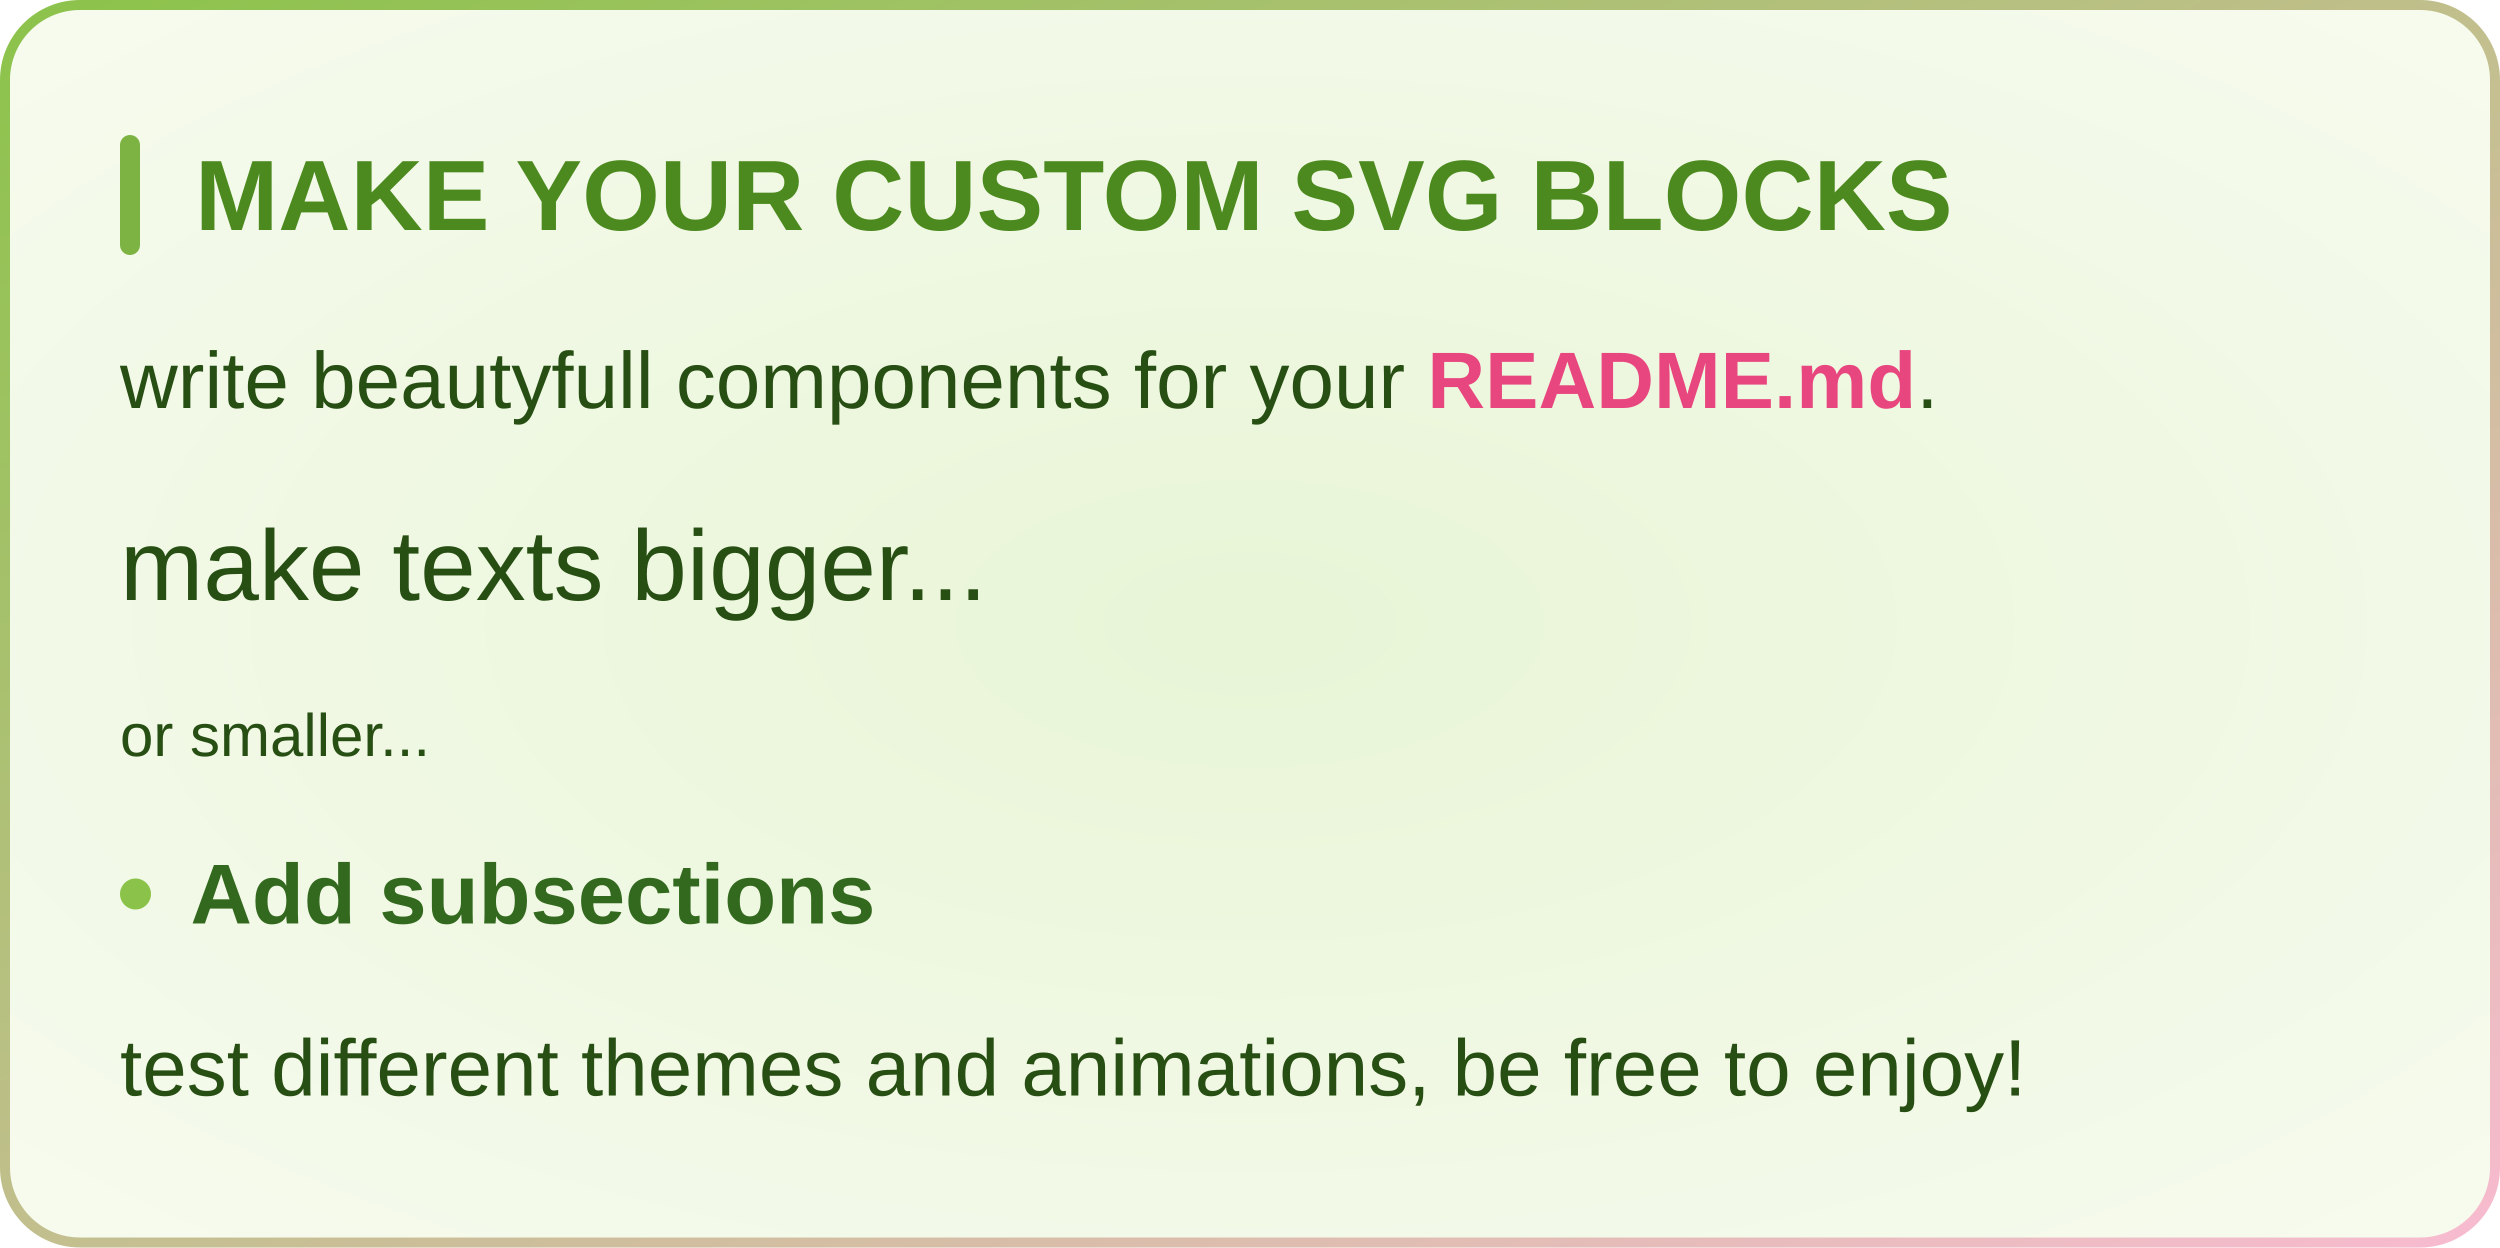
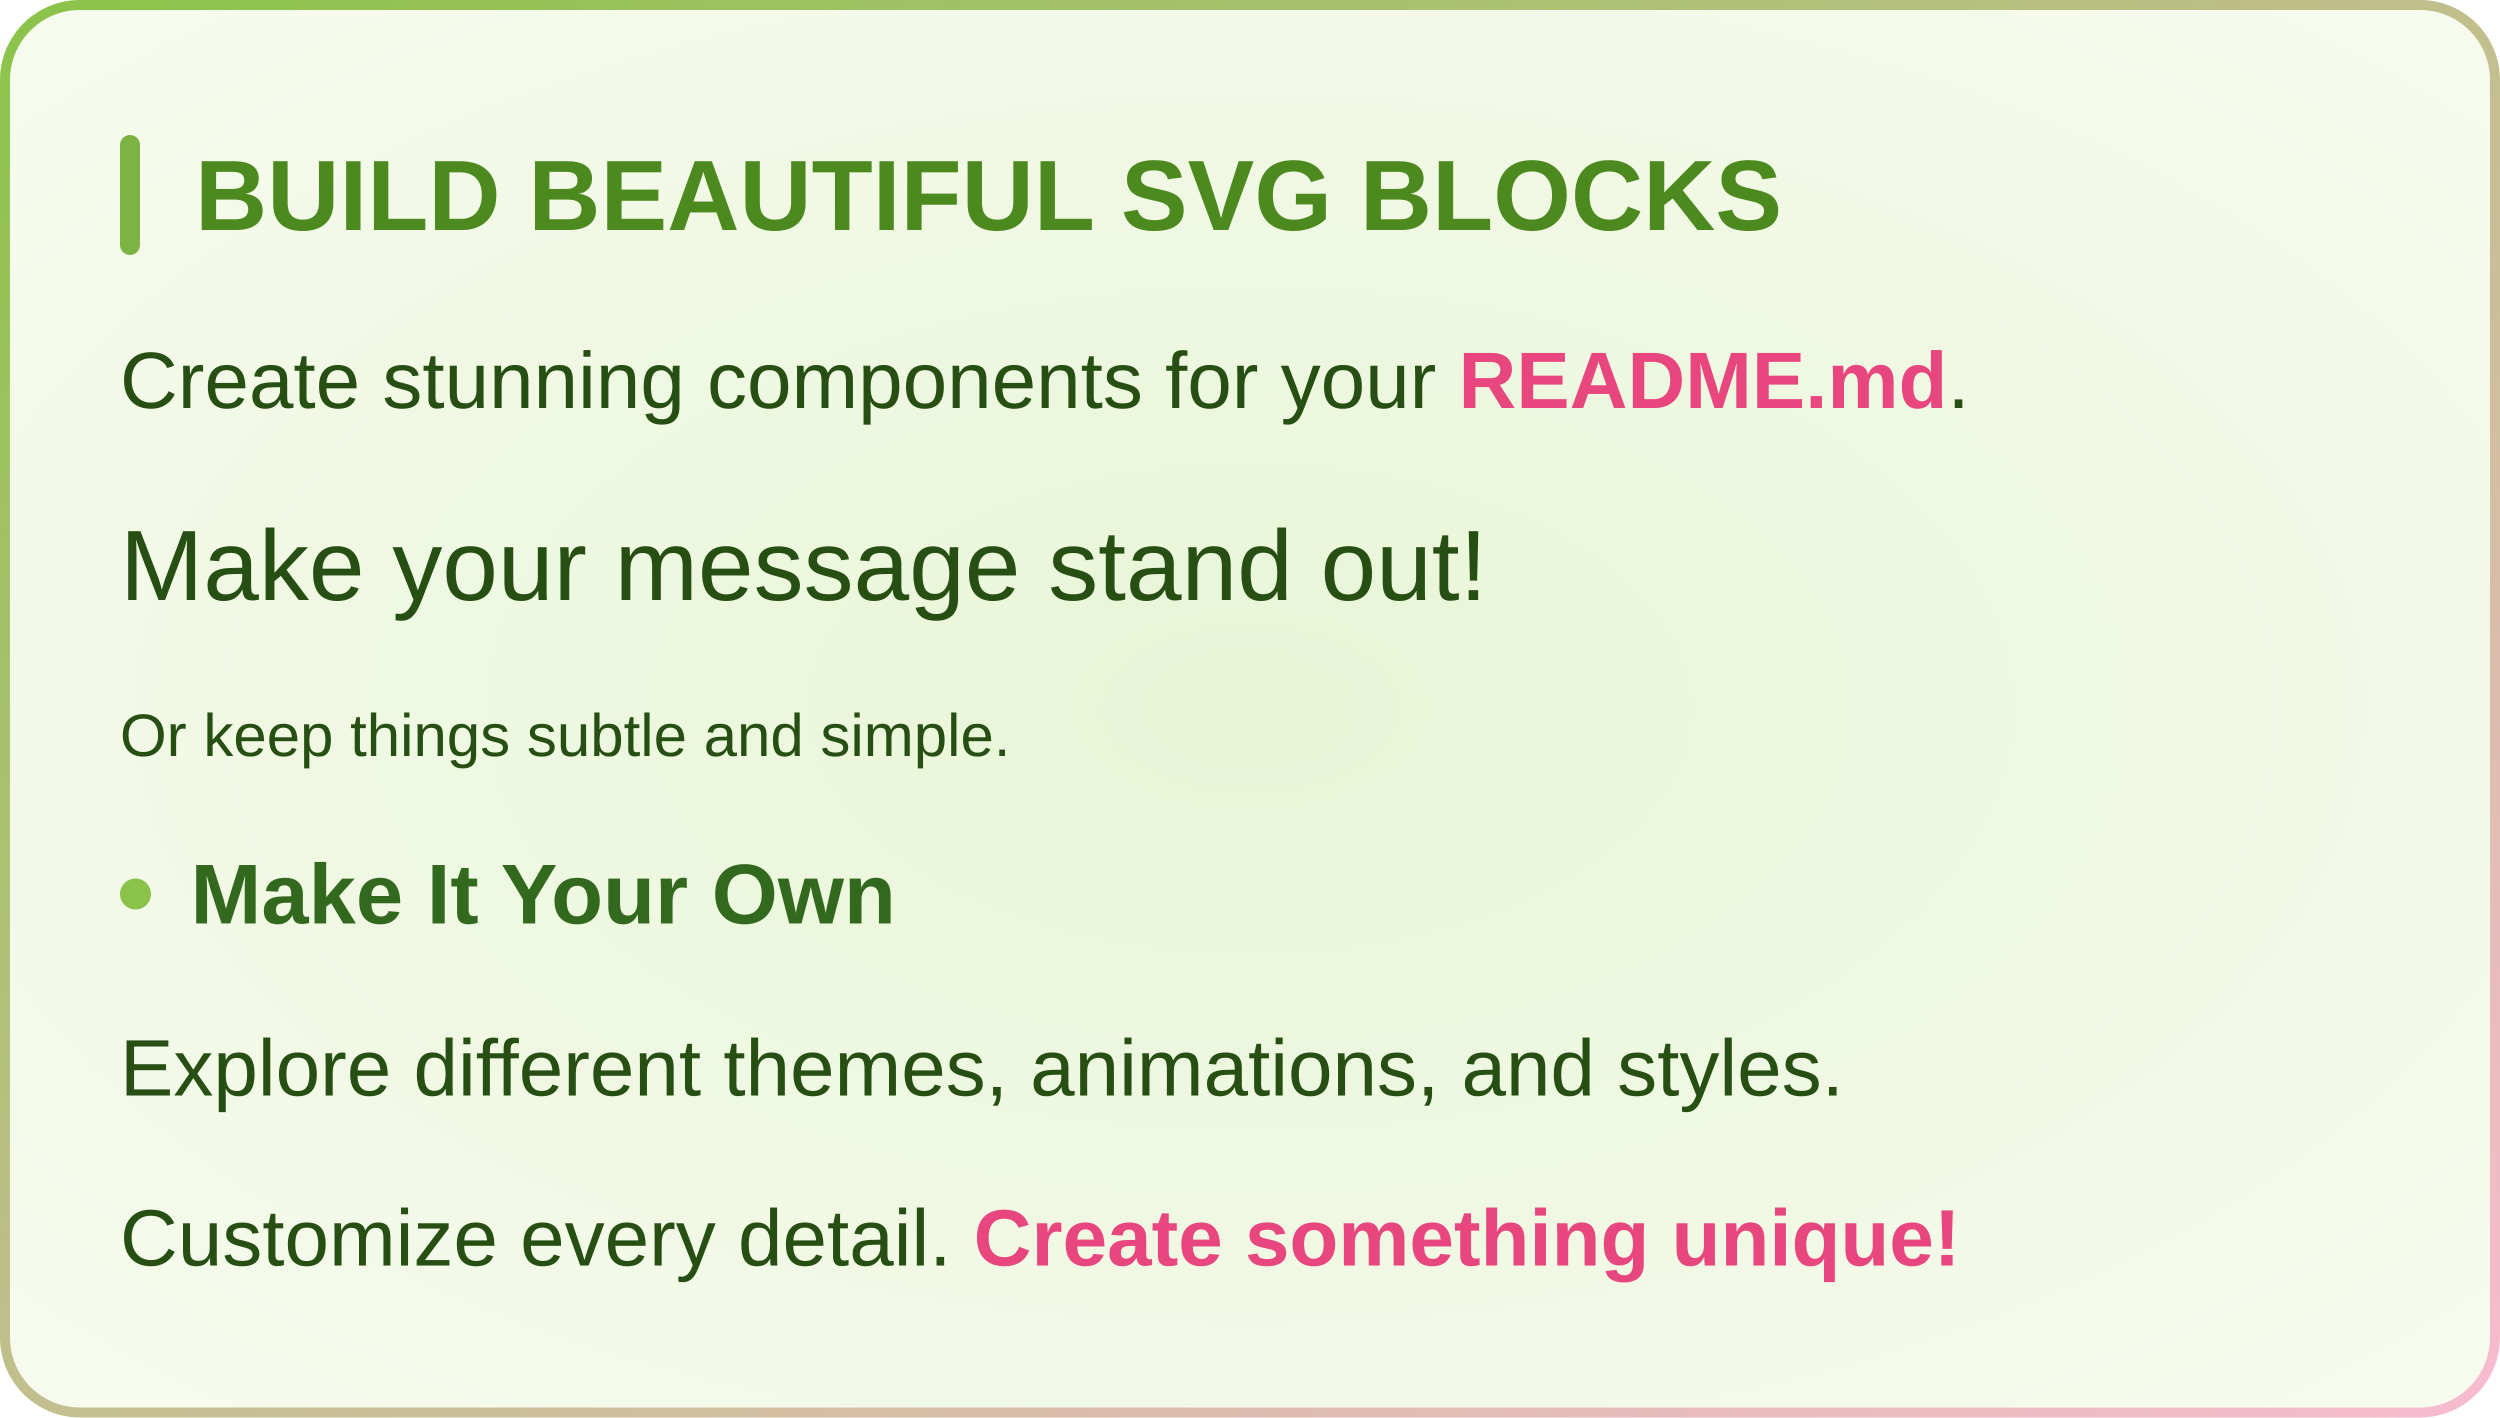
- <svg xmlns="http://www.w3.org/2000/svg" width="500" height="249.5" viewBox="0 0 500 249.5">
+ <svg xmlns="http://www.w3.org/2000/svg" width="500" height="283.5" viewBox="0 0 500 283.5">
  <style>
@keyframes entry {
  from { opacity: 0; transform: translateY(-24px); }
  to { opacity: 1; transform: none; }
}
.entry {
  animation: entry 0.8s ease-out both;
  transform-box: fill-box;
  transform-origin: center;
}
@media (prefers-reduced-motion: reduce) {
  .entry { animation: none; }
}
</style>
  <g class="entry">
    <defs>
      <radialGradient id="background" cx="0.5" cy="0.5" r="0.7">
        <stop offset="0" stop-color="#E8F5D6" />
        <stop offset="1" stop-color="#F7FBEF" />
      </radialGradient>
      <linearGradient id="border" x1="0" y1="0" x2="1" y2="1">
        <stop offset="0" stop-color="#8BC34A" />
        <stop offset="1" stop-color="#F8BBD0" />
      </linearGradient>
    </defs>
-     <rect x="1" y="1" width="498" height="247.5" rx="15" fill="url(#background)" stroke="none" stroke-width="2" />
-     <rect x="1" y="1" width="498" height="247.5" rx="15" fill="none" stroke="url(#border)" stroke-width="2" />
+     <rect x="1" y="1" width="498" height="281.5" rx="15" fill="url(#background)" stroke="none" stroke-width="2" />
+     <rect x="1" y="1" width="498" height="281.5" rx="15" fill="none" stroke="url(#border)" stroke-width="2" />
    <g font-family="Arial, Helvetica, sans-serif">
      <rect x="24.0" y="27.0" width="4" height="24.0" rx="2" fill="#7CB342" />
-       <text x="39.0" y="46.0" font-size="20" fill="#4C8A1F" font-weight="700">MAKE YOUR CUSTOM SVG BLOCKS</text>
-       <text x="24.0" y="81.6" font-size="16" fill="#274E13">write beautyfull components for your <tspan fill="#E8467F" font-weight="700">README.md</tspan>.</text>
-       <text x="24.0" y="120.0" font-size="20" fill="#274E13">make texts bigger...</text>
-       <text x="24.0" y="151.2" font-size="12" fill="#274E13">or smaller...</text>
+       <text x="39.0" y="46.0" font-size="20" fill="#4C8A1F" font-weight="700">BUILD BEAUTIFUL SVG BLOCKS</text>
+       <text x="24.0" y="81.6" font-size="16" fill="#274E13">Create stunning components for your <tspan fill="#E8467F" font-weight="700">README.md</tspan>.</text>
+       <text x="24.0" y="120.0" font-size="20" fill="#274E13">Make your message stand out!</text>
+       <text x="24.0" y="151.2" font-size="12" fill="#274E13">Or keep things subtle and simple.</text>
      <circle cx="27.1" cy="178.8" r="3.1" fill="#8BC34A" />
-       <text x="38.1" y="184.7" font-size="17" fill="#33691E" font-weight="700">Add subsections</text>
-       <text x="24.0" y="219.1" font-size="16" fill="#274E13">test different themes and animations, be free to enjoy!</text>
+       <text x="38.1" y="184.7" font-size="17" fill="#33691E" font-weight="700">Make It Your Own</text>
+       <text x="24.0" y="219.1" font-size="16" fill="#274E13">Explore different themes, animations, and styles.</text>
+       <text x="24.0" y="253.1" font-size="16" fill="#274E13">Customize every detail. <tspan fill="#E8467F" font-weight="700">Create something unique!</tspan>
+       </text>
    </g>
  </g>
</svg>
